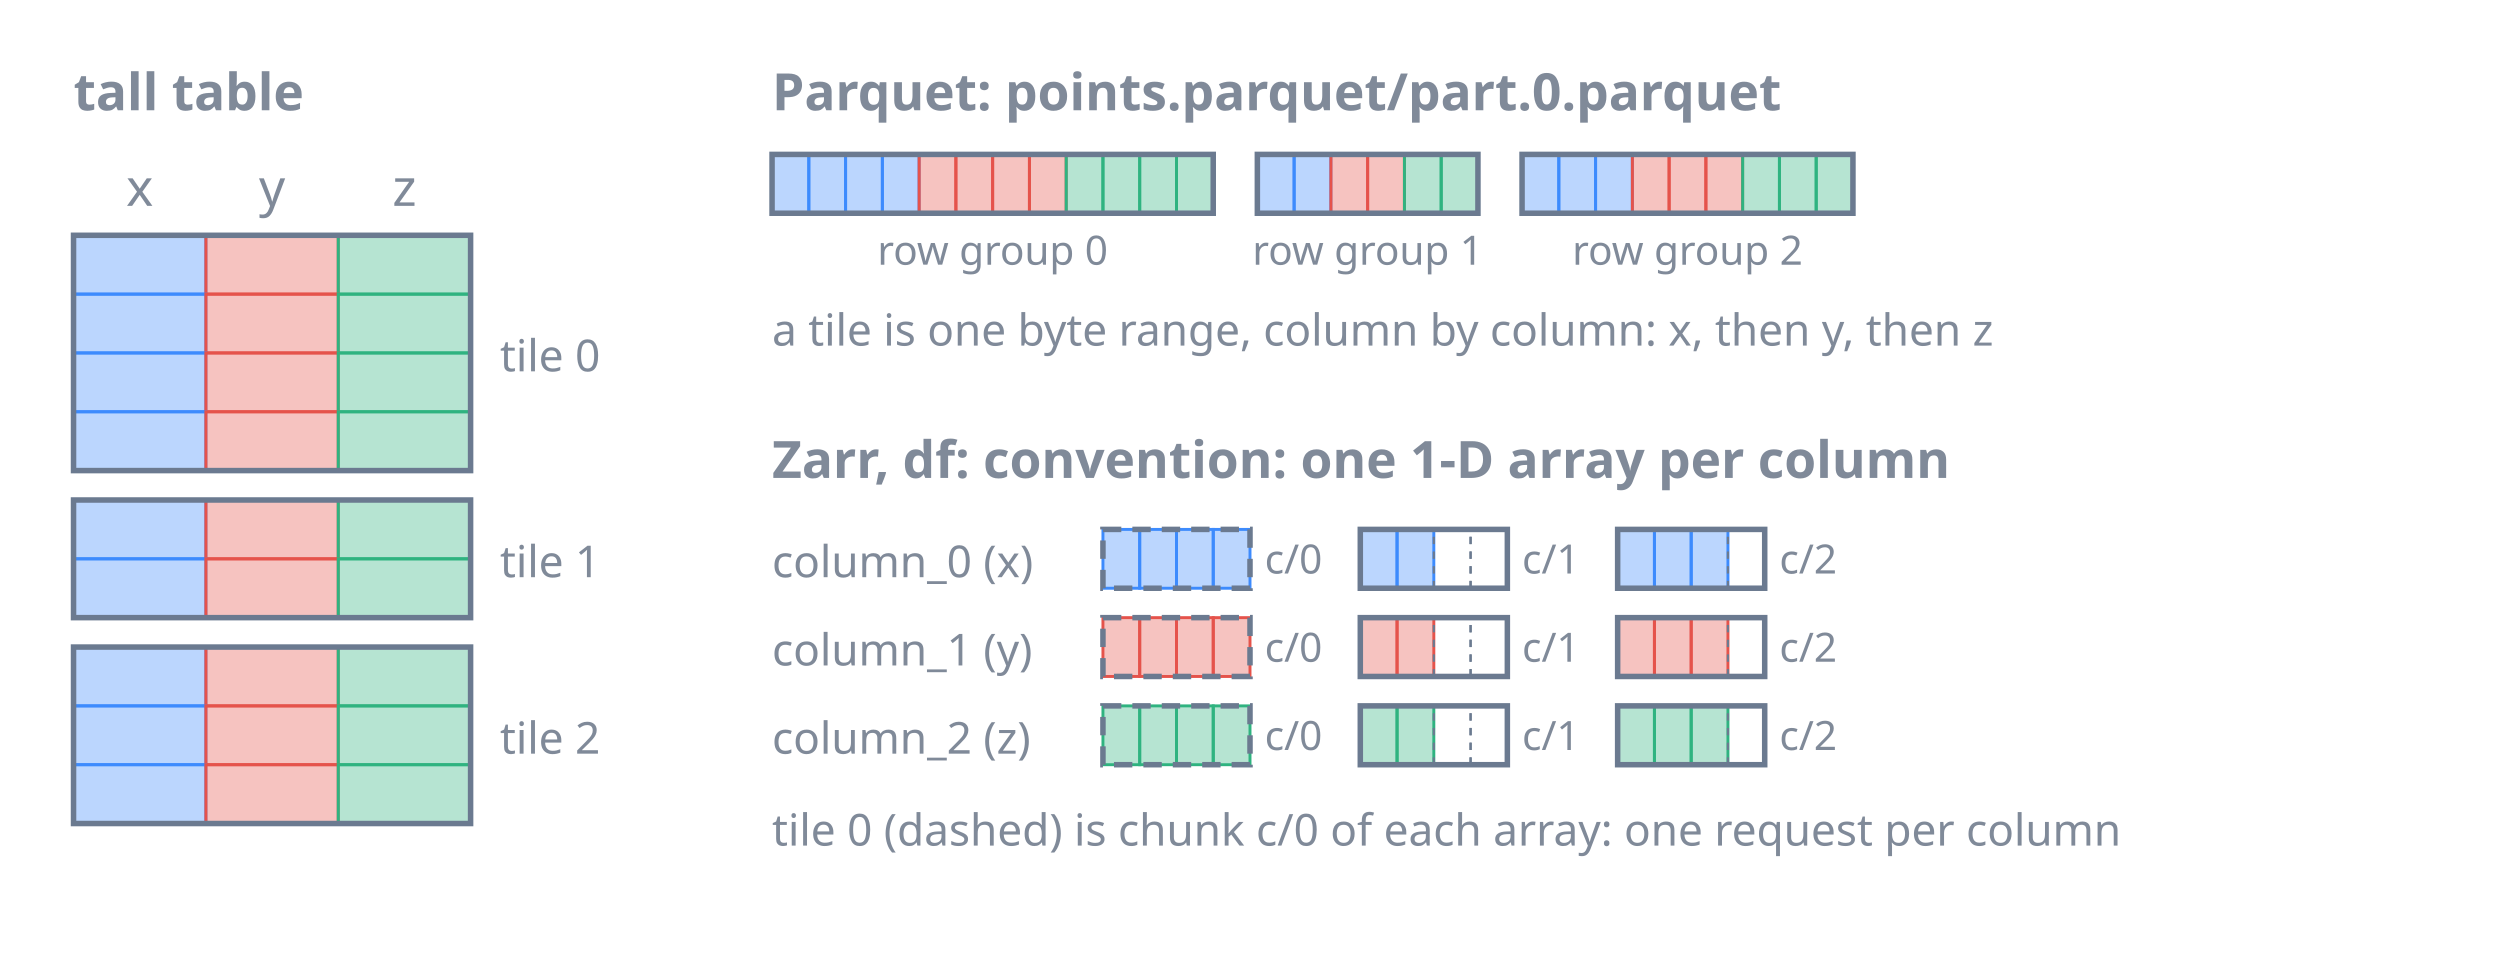
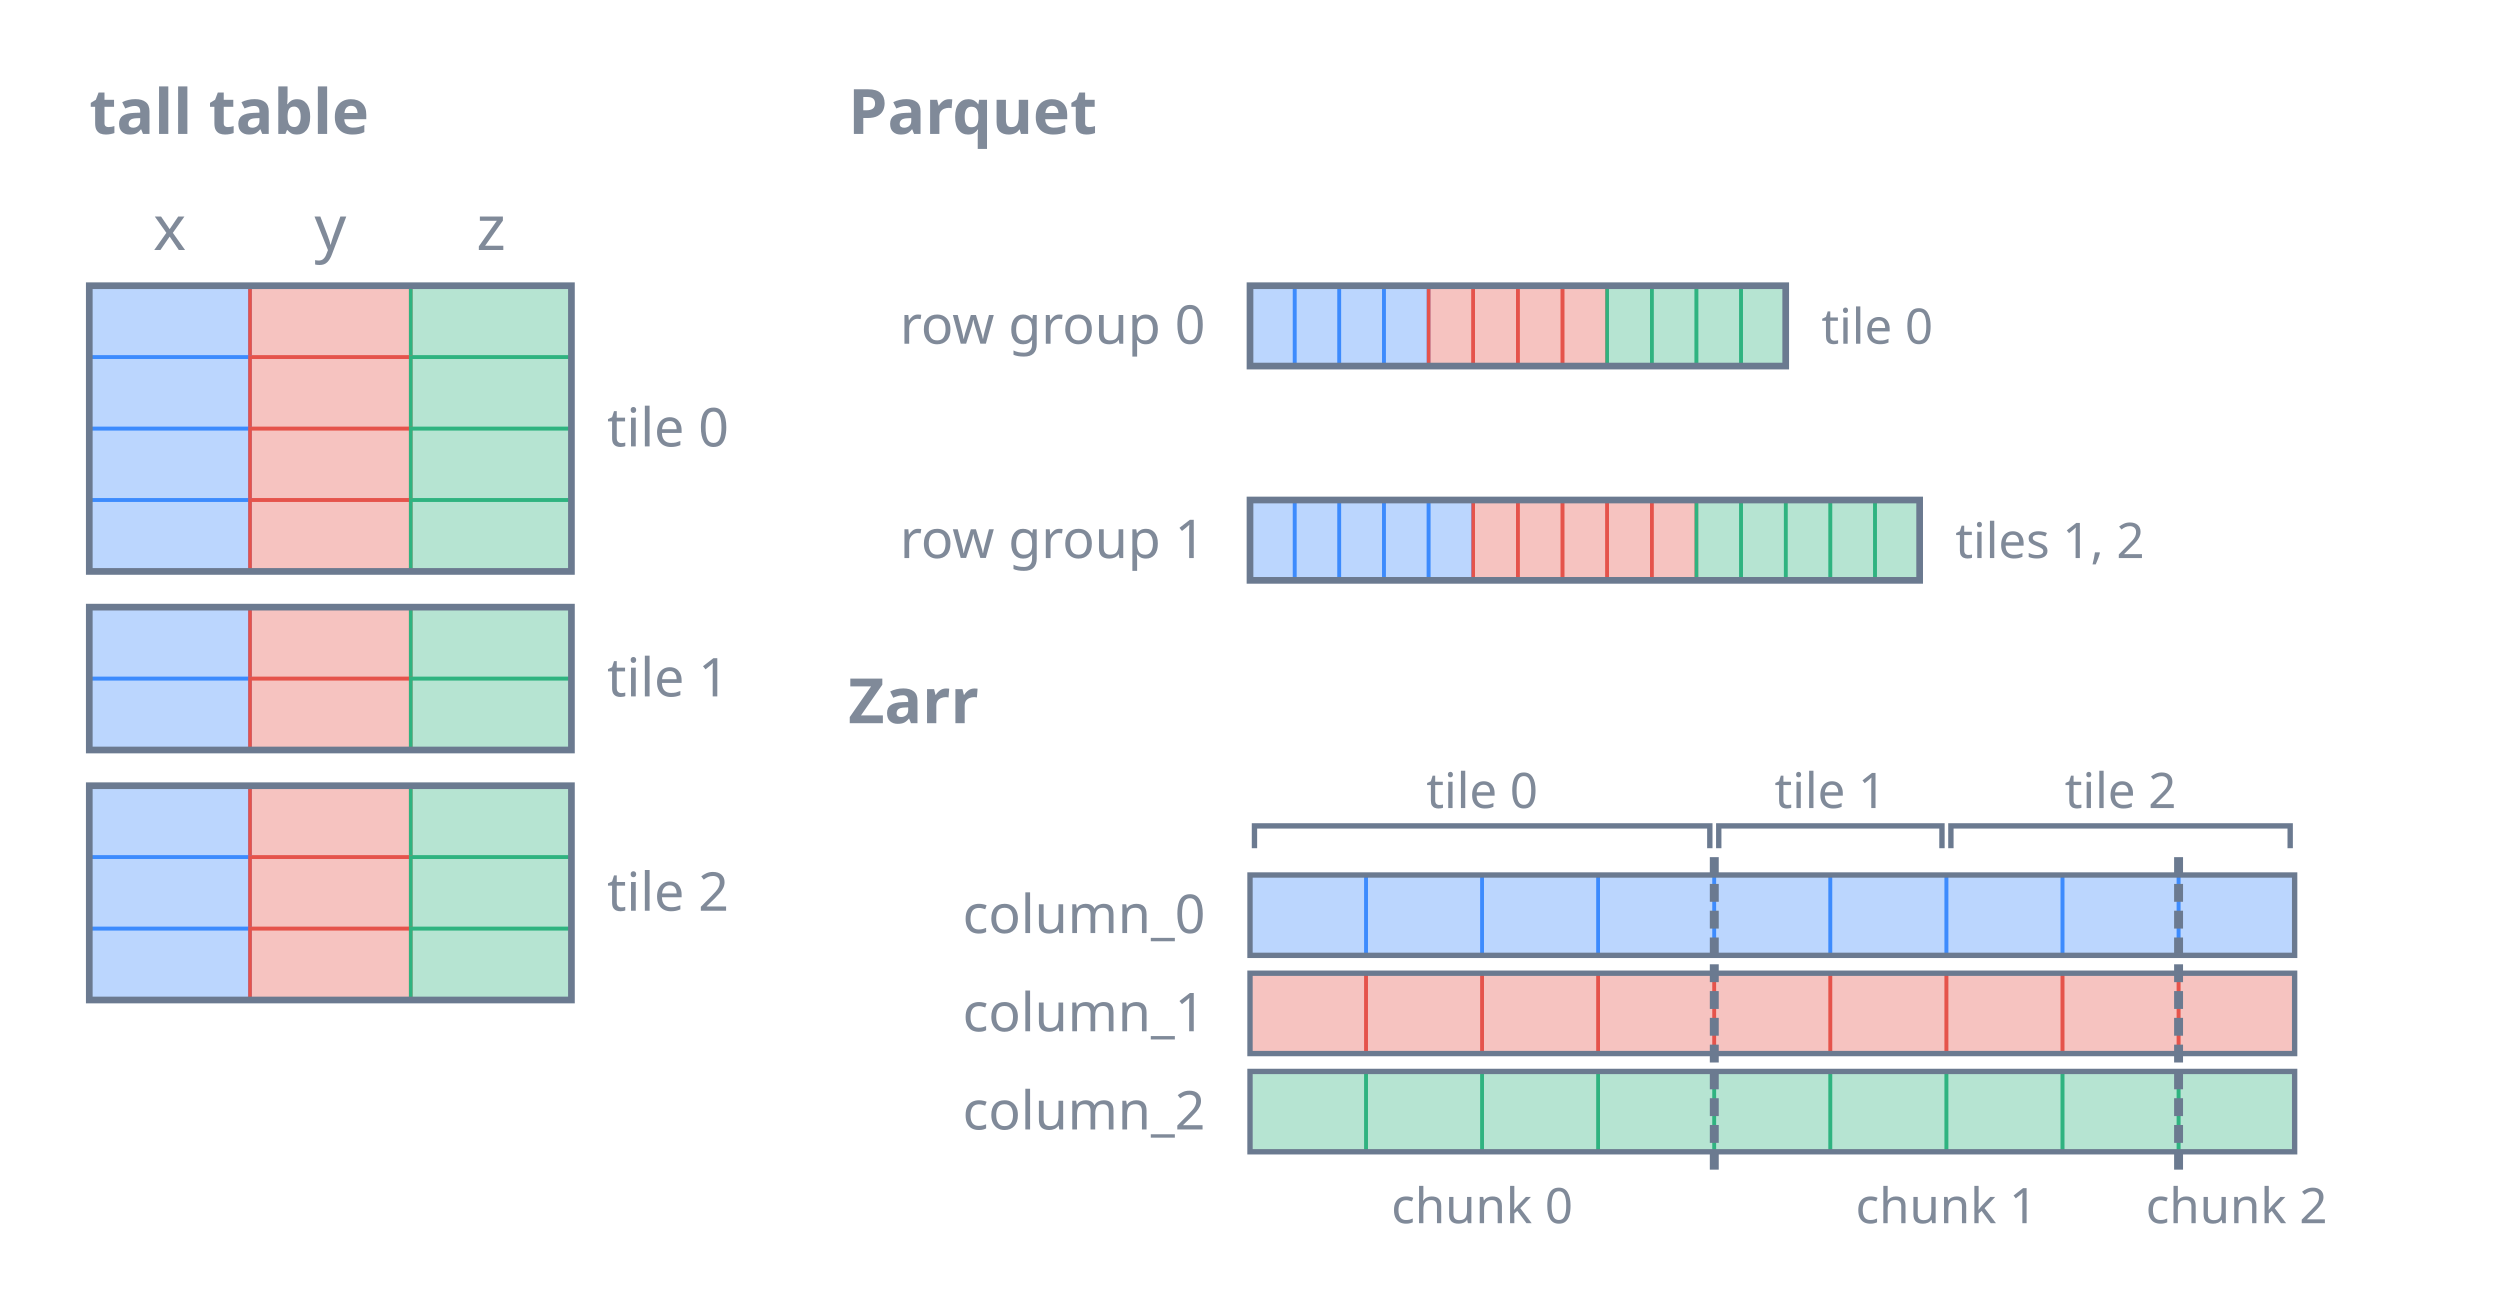
- <svg xmlns="http://www.w3.org/2000/svg" viewBox="0 0 680 260" width="680" height="260" font-family="system-ui, sans-serif" font-size="14" role="img" aria-label="The bytes of a tall table of three tiles in Parquet and in three Zarr layouts">
-   <text x="20" y="30" fill="#808a99" font-size="14" text-anchor="start" font-weight="600">tall table</text>
-   <text x="38.0" y="56" fill="#808a99" font-size="14" text-anchor="middle">x</text>
-   <text x="74.0" y="56" fill="#808a99" font-size="14" text-anchor="middle">y</text>
-   <text x="110.0" y="56" fill="#808a99" font-size="14" text-anchor="middle">z</text>
-   <rect x="20" y="64" width="36" height="16" fill="#3d8bfd" fill-opacity="0.35" stroke="#3d8bfd" stroke-width="0.8" />
-   <rect x="56" y="64" width="36" height="16" fill="#e5534b" fill-opacity="0.35" stroke="#e5534b" stroke-width="0.8" />
-   <rect x="92" y="64" width="36" height="16" fill="#2fb380" fill-opacity="0.35" stroke="#2fb380" stroke-width="0.8" />
-   <rect x="20" y="80" width="36" height="16" fill="#3d8bfd" fill-opacity="0.35" stroke="#3d8bfd" stroke-width="0.8" />
-   <rect x="56" y="80" width="36" height="16" fill="#e5534b" fill-opacity="0.35" stroke="#e5534b" stroke-width="0.8" />
-   <rect x="92" y="80" width="36" height="16" fill="#2fb380" fill-opacity="0.35" stroke="#2fb380" stroke-width="0.8" />
-   <rect x="20" y="96" width="36" height="16" fill="#3d8bfd" fill-opacity="0.35" stroke="#3d8bfd" stroke-width="0.8" />
-   <rect x="56" y="96" width="36" height="16" fill="#e5534b" fill-opacity="0.35" stroke="#e5534b" stroke-width="0.8" />
-   <rect x="92" y="96" width="36" height="16" fill="#2fb380" fill-opacity="0.35" stroke="#2fb380" stroke-width="0.8" />
-   <rect x="20" y="112" width="36" height="16" fill="#3d8bfd" fill-opacity="0.35" stroke="#3d8bfd" stroke-width="0.8" />
-   <rect x="56" y="112" width="36" height="16" fill="#e5534b" fill-opacity="0.35" stroke="#e5534b" stroke-width="0.8" />
-   <rect x="92" y="112" width="36" height="16" fill="#2fb380" fill-opacity="0.35" stroke="#2fb380" stroke-width="0.8" />
+ <svg xmlns="http://www.w3.org/2000/svg" viewBox="0 0 560 290" width="560" height="290" font-family="system-ui, sans-serif" font-size="14" role="img" aria-label="Three tiles of a tall table as row ranges, stored in Parquet row groups aligned with the tiles and in Zarr chunks of fixed length">
+   <text x="20.0" y="30.0" fill="#808a99" font-size="14" font-weight="600" text-anchor="start">tall table</text>
+   <text x="38.0" y="56.0" fill="#808a99" font-size="14" text-anchor="middle">x</text>
+   <text x="74.0" y="56.0" fill="#808a99" font-size="14" text-anchor="middle">y</text>
+   <text x="110.0" y="56.0" fill="#808a99" font-size="14" text-anchor="middle">z</text>
+   <rect x="20.0" y="64.0" width="36.0" height="16" fill="#3d8bfd" fill-opacity="0.35" stroke="#3d8bfd" stroke-width="0.8" />
+   <rect x="56.0" y="64.0" width="36.0" height="16" fill="#e5534b" fill-opacity="0.35" stroke="#e5534b" stroke-width="0.8" />
+   <rect x="92.0" y="64.0" width="36.0" height="16" fill="#2fb380" fill-opacity="0.35" stroke="#2fb380" stroke-width="0.8" />
+   <rect x="20.0" y="80.0" width="36.0" height="16" fill="#3d8bfd" fill-opacity="0.35" stroke="#3d8bfd" stroke-width="0.8" />
+   <rect x="56.0" y="80.0" width="36.0" height="16" fill="#e5534b" fill-opacity="0.35" stroke="#e5534b" stroke-width="0.8" />
+   <rect x="92.0" y="80.0" width="36.0" height="16" fill="#2fb380" fill-opacity="0.35" stroke="#2fb380" stroke-width="0.8" />
+   <rect x="20.0" y="96.0" width="36.0" height="16" fill="#3d8bfd" fill-opacity="0.35" stroke="#3d8bfd" stroke-width="0.8" />
+   <rect x="56.0" y="96.0" width="36.0" height="16" fill="#e5534b" fill-opacity="0.35" stroke="#e5534b" stroke-width="0.8" />
+   <rect x="92.0" y="96.0" width="36.0" height="16" fill="#2fb380" fill-opacity="0.35" stroke="#2fb380" stroke-width="0.8" />
+   <rect x="20.0" y="112.0" width="36.0" height="16" fill="#3d8bfd" fill-opacity="0.35" stroke="#3d8bfd" stroke-width="0.8" />
+   <rect x="56.0" y="112.0" width="36.0" height="16" fill="#e5534b" fill-opacity="0.35" stroke="#e5534b" stroke-width="0.8" />
+   <rect x="92.0" y="112.0" width="36.0" height="16" fill="#2fb380" fill-opacity="0.35" stroke="#2fb380" stroke-width="0.8" />
  <rect x="20" y="64" width="108" height="64" fill="none" stroke="#6b7a90" stroke-width="1.5" />
-   <text x="136" y="101.0" fill="#808a99" font-size="12" text-anchor="start">tile 0</text>
-   <rect x="20" y="136" width="36" height="16" fill="#3d8bfd" fill-opacity="0.35" stroke="#3d8bfd" stroke-width="0.8" />
-   <rect x="56" y="136" width="36" height="16" fill="#e5534b" fill-opacity="0.35" stroke="#e5534b" stroke-width="0.8" />
-   <rect x="92" y="136" width="36" height="16" fill="#2fb380" fill-opacity="0.35" stroke="#2fb380" stroke-width="0.8" />
-   <rect x="20" y="152" width="36" height="16" fill="#3d8bfd" fill-opacity="0.35" stroke="#3d8bfd" stroke-width="0.8" />
-   <rect x="56" y="152" width="36" height="16" fill="#e5534b" fill-opacity="0.35" stroke="#e5534b" stroke-width="0.8" />
-   <rect x="92" y="152" width="36" height="16" fill="#2fb380" fill-opacity="0.35" stroke="#2fb380" stroke-width="0.8" />
+   <text x="136.0" y="100.0" fill="#808a99" font-size="12" text-anchor="start">tile 0</text>
+   <rect x="20.0" y="136.0" width="36.0" height="16" fill="#3d8bfd" fill-opacity="0.35" stroke="#3d8bfd" stroke-width="0.8" />
+   <rect x="56.0" y="136.0" width="36.0" height="16" fill="#e5534b" fill-opacity="0.35" stroke="#e5534b" stroke-width="0.8" />
+   <rect x="92.0" y="136.0" width="36.0" height="16" fill="#2fb380" fill-opacity="0.35" stroke="#2fb380" stroke-width="0.8" />
+   <rect x="20.0" y="152.0" width="36.0" height="16" fill="#3d8bfd" fill-opacity="0.35" stroke="#3d8bfd" stroke-width="0.8" />
+   <rect x="56.0" y="152.0" width="36.0" height="16" fill="#e5534b" fill-opacity="0.35" stroke="#e5534b" stroke-width="0.8" />
+   <rect x="92.0" y="152.0" width="36.0" height="16" fill="#2fb380" fill-opacity="0.35" stroke="#2fb380" stroke-width="0.8" />
  <rect x="20" y="136" width="108" height="32" fill="none" stroke="#6b7a90" stroke-width="1.5" />
-   <text x="136" y="157.0" fill="#808a99" font-size="12" text-anchor="start">tile 1</text>
-   <rect x="20" y="176" width="36" height="16" fill="#3d8bfd" fill-opacity="0.35" stroke="#3d8bfd" stroke-width="0.8" />
-   <rect x="56" y="176" width="36" height="16" fill="#e5534b" fill-opacity="0.35" stroke="#e5534b" stroke-width="0.8" />
-   <rect x="92" y="176" width="36" height="16" fill="#2fb380" fill-opacity="0.35" stroke="#2fb380" stroke-width="0.8" />
-   <rect x="20" y="192" width="36" height="16" fill="#3d8bfd" fill-opacity="0.35" stroke="#3d8bfd" stroke-width="0.8" />
-   <rect x="56" y="192" width="36" height="16" fill="#e5534b" fill-opacity="0.35" stroke="#e5534b" stroke-width="0.8" />
-   <rect x="92" y="192" width="36" height="16" fill="#2fb380" fill-opacity="0.35" stroke="#2fb380" stroke-width="0.8" />
-   <rect x="20" y="208" width="36" height="16" fill="#3d8bfd" fill-opacity="0.35" stroke="#3d8bfd" stroke-width="0.8" />
-   <rect x="56" y="208" width="36" height="16" fill="#e5534b" fill-opacity="0.35" stroke="#e5534b" stroke-width="0.8" />
-   <rect x="92" y="208" width="36" height="16" fill="#2fb380" fill-opacity="0.35" stroke="#2fb380" stroke-width="0.8" />
+   <text x="136.0" y="156.0" fill="#808a99" font-size="12" text-anchor="start">tile 1</text>
+   <rect x="20.0" y="176.0" width="36.0" height="16" fill="#3d8bfd" fill-opacity="0.35" stroke="#3d8bfd" stroke-width="0.8" />
+   <rect x="56.0" y="176.0" width="36.0" height="16" fill="#e5534b" fill-opacity="0.35" stroke="#e5534b" stroke-width="0.8" />
+   <rect x="92.0" y="176.0" width="36.0" height="16" fill="#2fb380" fill-opacity="0.35" stroke="#2fb380" stroke-width="0.8" />
+   <rect x="20.0" y="192.0" width="36.0" height="16" fill="#3d8bfd" fill-opacity="0.35" stroke="#3d8bfd" stroke-width="0.8" />
+   <rect x="56.0" y="192.0" width="36.0" height="16" fill="#e5534b" fill-opacity="0.35" stroke="#e5534b" stroke-width="0.8" />
+   <rect x="92.0" y="192.0" width="36.0" height="16" fill="#2fb380" fill-opacity="0.35" stroke="#2fb380" stroke-width="0.8" />
+   <rect x="20.0" y="208.0" width="36.0" height="16" fill="#3d8bfd" fill-opacity="0.35" stroke="#3d8bfd" stroke-width="0.8" />
+   <rect x="56.0" y="208.0" width="36.0" height="16" fill="#e5534b" fill-opacity="0.35" stroke="#e5534b" stroke-width="0.8" />
+   <rect x="92.0" y="208.0" width="36.0" height="16" fill="#2fb380" fill-opacity="0.35" stroke="#2fb380" stroke-width="0.8" />
  <rect x="20" y="176" width="108" height="48" fill="none" stroke="#6b7a90" stroke-width="1.5" />
-   <text x="136" y="205.0" fill="#808a99" font-size="12" text-anchor="start">tile 2</text>
-   <text x="210" y="30" fill="#808a99" font-size="14" text-anchor="start" font-weight="600">Parquet: points.parquet/part.0.parquet</text>
-   <rect x="210" y="42" width="10" height="16" fill="#3d8bfd" fill-opacity="0.35" stroke="#3d8bfd" stroke-width="0.8" />
-   <rect x="220" y="42" width="10" height="16" fill="#3d8bfd" fill-opacity="0.35" stroke="#3d8bfd" stroke-width="0.8" />
-   <rect x="230" y="42" width="10" height="16" fill="#3d8bfd" fill-opacity="0.35" stroke="#3d8bfd" stroke-width="0.8" />
-   <rect x="240" y="42" width="10" height="16" fill="#3d8bfd" fill-opacity="0.35" stroke="#3d8bfd" stroke-width="0.8" />
-   <rect x="250" y="42" width="10" height="16" fill="#e5534b" fill-opacity="0.35" stroke="#e5534b" stroke-width="0.8" />
-   <rect x="260" y="42" width="10" height="16" fill="#e5534b" fill-opacity="0.35" stroke="#e5534b" stroke-width="0.8" />
-   <rect x="270" y="42" width="10" height="16" fill="#e5534b" fill-opacity="0.35" stroke="#e5534b" stroke-width="0.8" />
-   <rect x="280" y="42" width="10" height="16" fill="#e5534b" fill-opacity="0.35" stroke="#e5534b" stroke-width="0.8" />
-   <rect x="290" y="42" width="10" height="16" fill="#2fb380" fill-opacity="0.35" stroke="#2fb380" stroke-width="0.8" />
-   <rect x="300" y="42" width="10" height="16" fill="#2fb380" fill-opacity="0.35" stroke="#2fb380" stroke-width="0.8" />
-   <rect x="310" y="42" width="10" height="16" fill="#2fb380" fill-opacity="0.35" stroke="#2fb380" stroke-width="0.8" />
-   <rect x="320" y="42" width="10" height="16" fill="#2fb380" fill-opacity="0.35" stroke="#2fb380" stroke-width="0.8" />
-   <rect x="210" y="42" width="120" height="16" fill="none" stroke="#6b7a90" stroke-width="1.5" />
-   <text x="270.0" y="72" fill="#808a99" font-size="11" text-anchor="middle">row group 0</text>
-   <rect x="342" y="42" width="10" height="16" fill="#3d8bfd" fill-opacity="0.35" stroke="#3d8bfd" stroke-width="0.8" />
-   <rect x="352" y="42" width="10" height="16" fill="#3d8bfd" fill-opacity="0.35" stroke="#3d8bfd" stroke-width="0.8" />
-   <rect x="362" y="42" width="10" height="16" fill="#e5534b" fill-opacity="0.35" stroke="#e5534b" stroke-width="0.8" />
-   <rect x="372" y="42" width="10" height="16" fill="#e5534b" fill-opacity="0.35" stroke="#e5534b" stroke-width="0.8" />
-   <rect x="382" y="42" width="10" height="16" fill="#2fb380" fill-opacity="0.35" stroke="#2fb380" stroke-width="0.8" />
-   <rect x="392" y="42" width="10" height="16" fill="#2fb380" fill-opacity="0.35" stroke="#2fb380" stroke-width="0.8" />
-   <rect x="342" y="42" width="60" height="16" fill="none" stroke="#6b7a90" stroke-width="1.5" />
-   <text x="372.0" y="72" fill="#808a99" font-size="11" text-anchor="middle">row group 1</text>
-   <rect x="414" y="42" width="10" height="16" fill="#3d8bfd" fill-opacity="0.35" stroke="#3d8bfd" stroke-width="0.8" />
-   <rect x="424" y="42" width="10" height="16" fill="#3d8bfd" fill-opacity="0.35" stroke="#3d8bfd" stroke-width="0.8" />
-   <rect x="434" y="42" width="10" height="16" fill="#3d8bfd" fill-opacity="0.35" stroke="#3d8bfd" stroke-width="0.8" />
-   <rect x="444" y="42" width="10" height="16" fill="#e5534b" fill-opacity="0.35" stroke="#e5534b" stroke-width="0.8" />
-   <rect x="454" y="42" width="10" height="16" fill="#e5534b" fill-opacity="0.35" stroke="#e5534b" stroke-width="0.8" />
-   <rect x="464" y="42" width="10" height="16" fill="#e5534b" fill-opacity="0.35" stroke="#e5534b" stroke-width="0.8" />
-   <rect x="474" y="42" width="10" height="16" fill="#2fb380" fill-opacity="0.35" stroke="#2fb380" stroke-width="0.8" />
-   <rect x="484" y="42" width="10" height="16" fill="#2fb380" fill-opacity="0.35" stroke="#2fb380" stroke-width="0.8" />
-   <rect x="494" y="42" width="10" height="16" fill="#2fb380" fill-opacity="0.35" stroke="#2fb380" stroke-width="0.8" />
-   <rect x="414" y="42" width="90" height="16" fill="none" stroke="#6b7a90" stroke-width="1.5" />
-   <text x="459.0" y="72" fill="#808a99" font-size="11" text-anchor="middle">row group 2</text>
-   <text x="210" y="94" fill="#808a99" font-size="12" text-anchor="start">a tile is one byte range, column by column: x, then y, then z</text>
-   <text x="210" y="130" fill="#808a99" font-size="14" text-anchor="start" font-weight="600">Zarr, df: convention: one 1-D array per column</text>
-   <text x="210" y="157" fill="#808a99" font-size="12" text-anchor="start">column_0 (x)</text>
-   <rect x="300" y="144" width="10" height="16" fill="#3d8bfd" fill-opacity="0.35" stroke="#3d8bfd" stroke-width="0.8" />
-   <rect x="310" y="144" width="10" height="16" fill="#3d8bfd" fill-opacity="0.35" stroke="#3d8bfd" stroke-width="0.8" />
-   <rect x="320" y="144" width="10" height="16" fill="#3d8bfd" fill-opacity="0.35" stroke="#3d8bfd" stroke-width="0.8" />
-   <rect x="330" y="144" width="10" height="16" fill="#3d8bfd" fill-opacity="0.35" stroke="#3d8bfd" stroke-width="0.8" />
-   <rect x="300" y="144" width="40" height="16" fill="none" stroke="#6b7a90" stroke-width="1.5" stroke-dasharray="5 3" />
-   <text x="344" y="156" fill="#808a99" font-size="11" text-anchor="start">c/0</text>
-   <rect x="370" y="144" width="10" height="16" fill="#3d8bfd" fill-opacity="0.35" stroke="#3d8bfd" stroke-width="0.8" />
-   <rect x="380" y="144" width="10" height="16" fill="#3d8bfd" fill-opacity="0.35" stroke="#3d8bfd" stroke-width="0.8" />
-   <rect x="390" y="144" width="10" height="16" fill="none" stroke="#6b7a90" stroke-width="0.6" stroke-dasharray="2 2" />
-   <rect x="400" y="144" width="10" height="16" fill="none" stroke="#6b7a90" stroke-width="0.6" stroke-dasharray="2 2" />
-   <rect x="370" y="144" width="40" height="16" fill="none" stroke="#6b7a90" stroke-width="1.5" />
-   <text x="414" y="156" fill="#808a99" font-size="11" text-anchor="start">c/1</text>
-   <rect x="440" y="144" width="10" height="16" fill="#3d8bfd" fill-opacity="0.35" stroke="#3d8bfd" stroke-width="0.8" />
-   <rect x="450" y="144" width="10" height="16" fill="#3d8bfd" fill-opacity="0.35" stroke="#3d8bfd" stroke-width="0.8" />
-   <rect x="460" y="144" width="10" height="16" fill="#3d8bfd" fill-opacity="0.35" stroke="#3d8bfd" stroke-width="0.8" />
-   <rect x="470" y="144" width="10" height="16" fill="none" stroke="#6b7a90" stroke-width="0.6" stroke-dasharray="2 2" />
-   <rect x="440" y="144" width="40" height="16" fill="none" stroke="#6b7a90" stroke-width="1.5" />
-   <text x="484" y="156" fill="#808a99" font-size="11" text-anchor="start">c/2</text>
-   <text x="210" y="181" fill="#808a99" font-size="12" text-anchor="start">column_1 (y)</text>
-   <rect x="300" y="168" width="10" height="16" fill="#e5534b" fill-opacity="0.35" stroke="#e5534b" stroke-width="0.8" />
-   <rect x="310" y="168" width="10" height="16" fill="#e5534b" fill-opacity="0.35" stroke="#e5534b" stroke-width="0.8" />
-   <rect x="320" y="168" width="10" height="16" fill="#e5534b" fill-opacity="0.35" stroke="#e5534b" stroke-width="0.8" />
-   <rect x="330" y="168" width="10" height="16" fill="#e5534b" fill-opacity="0.35" stroke="#e5534b" stroke-width="0.8" />
-   <rect x="300" y="168" width="40" height="16" fill="none" stroke="#6b7a90" stroke-width="1.5" stroke-dasharray="5 3" />
-   <text x="344" y="180" fill="#808a99" font-size="11" text-anchor="start">c/0</text>
-   <rect x="370" y="168" width="10" height="16" fill="#e5534b" fill-opacity="0.35" stroke="#e5534b" stroke-width="0.8" />
-   <rect x="380" y="168" width="10" height="16" fill="#e5534b" fill-opacity="0.35" stroke="#e5534b" stroke-width="0.8" />
-   <rect x="390" y="168" width="10" height="16" fill="none" stroke="#6b7a90" stroke-width="0.6" stroke-dasharray="2 2" />
-   <rect x="400" y="168" width="10" height="16" fill="none" stroke="#6b7a90" stroke-width="0.6" stroke-dasharray="2 2" />
-   <rect x="370" y="168" width="40" height="16" fill="none" stroke="#6b7a90" stroke-width="1.5" />
-   <text x="414" y="180" fill="#808a99" font-size="11" text-anchor="start">c/1</text>
-   <rect x="440" y="168" width="10" height="16" fill="#e5534b" fill-opacity="0.35" stroke="#e5534b" stroke-width="0.8" />
-   <rect x="450" y="168" width="10" height="16" fill="#e5534b" fill-opacity="0.35" stroke="#e5534b" stroke-width="0.8" />
-   <rect x="460" y="168" width="10" height="16" fill="#e5534b" fill-opacity="0.35" stroke="#e5534b" stroke-width="0.8" />
-   <rect x="470" y="168" width="10" height="16" fill="none" stroke="#6b7a90" stroke-width="0.6" stroke-dasharray="2 2" />
-   <rect x="440" y="168" width="40" height="16" fill="none" stroke="#6b7a90" stroke-width="1.5" />
-   <text x="484" y="180" fill="#808a99" font-size="11" text-anchor="start">c/2</text>
-   <text x="210" y="205" fill="#808a99" font-size="12" text-anchor="start">column_2 (z)</text>
-   <rect x="300" y="192" width="10" height="16" fill="#2fb380" fill-opacity="0.35" stroke="#2fb380" stroke-width="0.8" />
-   <rect x="310" y="192" width="10" height="16" fill="#2fb380" fill-opacity="0.35" stroke="#2fb380" stroke-width="0.8" />
-   <rect x="320" y="192" width="10" height="16" fill="#2fb380" fill-opacity="0.35" stroke="#2fb380" stroke-width="0.8" />
-   <rect x="330" y="192" width="10" height="16" fill="#2fb380" fill-opacity="0.35" stroke="#2fb380" stroke-width="0.8" />
-   <rect x="300" y="192" width="40" height="16" fill="none" stroke="#6b7a90" stroke-width="1.5" stroke-dasharray="5 3" />
-   <text x="344" y="204" fill="#808a99" font-size="11" text-anchor="start">c/0</text>
-   <rect x="370" y="192" width="10" height="16" fill="#2fb380" fill-opacity="0.35" stroke="#2fb380" stroke-width="0.8" />
-   <rect x="380" y="192" width="10" height="16" fill="#2fb380" fill-opacity="0.35" stroke="#2fb380" stroke-width="0.8" />
-   <rect x="390" y="192" width="10" height="16" fill="none" stroke="#6b7a90" stroke-width="0.6" stroke-dasharray="2 2" />
-   <rect x="400" y="192" width="10" height="16" fill="none" stroke="#6b7a90" stroke-width="0.6" stroke-dasharray="2 2" />
-   <rect x="370" y="192" width="40" height="16" fill="none" stroke="#6b7a90" stroke-width="1.5" />
-   <text x="414" y="204" fill="#808a99" font-size="11" text-anchor="start">c/1</text>
-   <rect x="440" y="192" width="10" height="16" fill="#2fb380" fill-opacity="0.35" stroke="#2fb380" stroke-width="0.8" />
-   <rect x="450" y="192" width="10" height="16" fill="#2fb380" fill-opacity="0.35" stroke="#2fb380" stroke-width="0.8" />
-   <rect x="460" y="192" width="10" height="16" fill="#2fb380" fill-opacity="0.35" stroke="#2fb380" stroke-width="0.8" />
-   <rect x="470" y="192" width="10" height="16" fill="none" stroke="#6b7a90" stroke-width="0.6" stroke-dasharray="2 2" />
-   <rect x="440" y="192" width="40" height="16" fill="none" stroke="#6b7a90" stroke-width="1.5" />
-   <text x="484" y="204" fill="#808a99" font-size="11" text-anchor="start">c/2</text>
-   <text x="210" y="230" fill="#808a99" font-size="12" text-anchor="start">tile 0 (dashed) is chunk c/0 of each array: one request per column</text>
+   <text x="136.0" y="204.0" fill="#808a99" font-size="12" text-anchor="start">tile 2</text>
+   <text x="190.0" y="30.0" fill="#808a99" font-size="14" font-weight="600" text-anchor="start">Parquet</text>
+   <rect x="280.0" y="64.0" width="10.0" height="18" fill="#3d8bfd" fill-opacity="0.35" stroke="#3d8bfd" stroke-width="0.8" />
+   <rect x="290.0" y="64.0" width="10.0" height="18" fill="#3d8bfd" fill-opacity="0.35" stroke="#3d8bfd" stroke-width="0.8" />
+   <rect x="300.0" y="64.0" width="10.0" height="18" fill="#3d8bfd" fill-opacity="0.35" stroke="#3d8bfd" stroke-width="0.8" />
+   <rect x="310.0" y="64.0" width="10.0" height="18" fill="#3d8bfd" fill-opacity="0.35" stroke="#3d8bfd" stroke-width="0.8" />
+   <rect x="320.0" y="64.0" width="10.0" height="18" fill="#e5534b" fill-opacity="0.35" stroke="#e5534b" stroke-width="0.8" />
+   <rect x="330.0" y="64.0" width="10.0" height="18" fill="#e5534b" fill-opacity="0.35" stroke="#e5534b" stroke-width="0.8" />
+   <rect x="340.0" y="64.0" width="10.0" height="18" fill="#e5534b" fill-opacity="0.35" stroke="#e5534b" stroke-width="0.8" />
+   <rect x="350.0" y="64.0" width="10.0" height="18" fill="#e5534b" fill-opacity="0.35" stroke="#e5534b" stroke-width="0.8" />
+   <rect x="360.0" y="64.0" width="10.0" height="18" fill="#2fb380" fill-opacity="0.35" stroke="#2fb380" stroke-width="0.8" />
+   <rect x="370.0" y="64.0" width="10.0" height="18" fill="#2fb380" fill-opacity="0.35" stroke="#2fb380" stroke-width="0.8" />
+   <rect x="380.0" y="64.0" width="10.0" height="18" fill="#2fb380" fill-opacity="0.35" stroke="#2fb380" stroke-width="0.8" />
+   <rect x="390.0" y="64.0" width="10.0" height="18" fill="#2fb380" fill-opacity="0.35" stroke="#2fb380" stroke-width="0.8" />
+   <rect x="280" y="64" width="120" height="18" fill="none" stroke="#6b7a90" stroke-width="1.5" />
+   <text x="270.0" y="77.0" fill="#808a99" font-size="12" text-anchor="end">row group 0</text>
+   <text x="408.0" y="77.0" fill="#808a99" font-size="11" text-anchor="start">tile 0</text>
+   <rect x="280.0" y="112.0" width="10.0" height="18" fill="#3d8bfd" fill-opacity="0.35" stroke="#3d8bfd" stroke-width="0.8" />
+   <rect x="290.0" y="112.0" width="10.0" height="18" fill="#3d8bfd" fill-opacity="0.35" stroke="#3d8bfd" stroke-width="0.8" />
+   <rect x="300.0" y="112.0" width="10.0" height="18" fill="#3d8bfd" fill-opacity="0.35" stroke="#3d8bfd" stroke-width="0.8" />
+   <rect x="310.0" y="112.0" width="10.0" height="18" fill="#3d8bfd" fill-opacity="0.35" stroke="#3d8bfd" stroke-width="0.8" />
+   <rect x="320.0" y="112.0" width="10.0" height="18" fill="#3d8bfd" fill-opacity="0.35" stroke="#3d8bfd" stroke-width="0.8" />
+   <rect x="330.0" y="112.0" width="10.0" height="18" fill="#e5534b" fill-opacity="0.35" stroke="#e5534b" stroke-width="0.8" />
+   <rect x="340.0" y="112.0" width="10.0" height="18" fill="#e5534b" fill-opacity="0.35" stroke="#e5534b" stroke-width="0.8" />
+   <rect x="350.0" y="112.0" width="10.0" height="18" fill="#e5534b" fill-opacity="0.35" stroke="#e5534b" stroke-width="0.8" />
+   <rect x="360.0" y="112.0" width="10.0" height="18" fill="#e5534b" fill-opacity="0.35" stroke="#e5534b" stroke-width="0.8" />
+   <rect x="370.0" y="112.0" width="10.0" height="18" fill="#e5534b" fill-opacity="0.35" stroke="#e5534b" stroke-width="0.8" />
+   <rect x="380.0" y="112.0" width="10.0" height="18" fill="#2fb380" fill-opacity="0.35" stroke="#2fb380" stroke-width="0.8" />
+   <rect x="390.0" y="112.0" width="10.0" height="18" fill="#2fb380" fill-opacity="0.35" stroke="#2fb380" stroke-width="0.8" />
+   <rect x="400.0" y="112.0" width="10.0" height="18" fill="#2fb380" fill-opacity="0.35" stroke="#2fb380" stroke-width="0.8" />
+   <rect x="410.0" y="112.0" width="10.0" height="18" fill="#2fb380" fill-opacity="0.35" stroke="#2fb380" stroke-width="0.8" />
+   <rect x="420.0" y="112.0" width="10.0" height="18" fill="#2fb380" fill-opacity="0.35" stroke="#2fb380" stroke-width="0.8" />
+   <rect x="280" y="112" width="150" height="18" fill="none" stroke="#6b7a90" stroke-width="1.5" />
+   <text x="270.0" y="125.0" fill="#808a99" font-size="12" text-anchor="end">row group 1</text>
+   <text x="438.0" y="125.0" fill="#808a99" font-size="11" text-anchor="start">tiles 1, 2</text>
+   <text x="190.0" y="162.0" fill="#808a99" font-size="14" font-weight="600" text-anchor="start">Zarr</text>
+   <path d="M281,190 V185 H383 V190" fill="none" stroke="#6b7a90" stroke-width="1.2" />
+   <text x="332.0" y="181.0" fill="#808a99" font-size="11" text-anchor="middle">tile 0</text>
+   <path d="M385,190 V185 H435 V190" fill="none" stroke="#6b7a90" stroke-width="1.2" />
+   <text x="410.0" y="181.0" fill="#808a99" font-size="11" text-anchor="middle">tile 1</text>
+   <path d="M437,190 V185 H513 V190" fill="none" stroke="#6b7a90" stroke-width="1.2" />
+   <text x="475.0" y="181.0" fill="#808a99" font-size="11" text-anchor="middle">tile 2</text>
+   <text x="270.0" y="209.0" fill="#808a99" font-size="12" text-anchor="end">column_0</text>
+   <rect x="280.0" y="196.0" width="26.0" height="18" fill="#3d8bfd" fill-opacity="0.35" stroke="#3d8bfd" stroke-width="0.8" />
+   <rect x="306.0" y="196.0" width="26.0" height="18" fill="#3d8bfd" fill-opacity="0.35" stroke="#3d8bfd" stroke-width="0.8" />
+   <rect x="332.0" y="196.0" width="26.0" height="18" fill="#3d8bfd" fill-opacity="0.35" stroke="#3d8bfd" stroke-width="0.8" />
+   <rect x="358.0" y="196.0" width="26.0" height="18" fill="#3d8bfd" fill-opacity="0.35" stroke="#3d8bfd" stroke-width="0.8" />
+   <rect x="384.0" y="196.0" width="26.0" height="18" fill="#3d8bfd" fill-opacity="0.35" stroke="#3d8bfd" stroke-width="0.8" />
+   <rect x="410.0" y="196.0" width="26.0" height="18" fill="#3d8bfd" fill-opacity="0.35" stroke="#3d8bfd" stroke-width="0.8" />
+   <rect x="436.0" y="196.0" width="26.0" height="18" fill="#3d8bfd" fill-opacity="0.35" stroke="#3d8bfd" stroke-width="0.8" />
+   <rect x="462.0" y="196.0" width="26.0" height="18" fill="#3d8bfd" fill-opacity="0.35" stroke="#3d8bfd" stroke-width="0.8" />
+   <rect x="488.0" y="196.0" width="26.0" height="18" fill="#3d8bfd" fill-opacity="0.35" stroke="#3d8bfd" stroke-width="0.8" />
+   <rect x="280" y="196" width="234" height="18" fill="none" stroke="#6b7a90" stroke-width="1.2" />
+   <text x="270.0" y="231.0" fill="#808a99" font-size="12" text-anchor="end">column_1</text>
+   <rect x="280.0" y="218.0" width="26.0" height="18" fill="#e5534b" fill-opacity="0.35" stroke="#e5534b" stroke-width="0.8" />
+   <rect x="306.0" y="218.0" width="26.0" height="18" fill="#e5534b" fill-opacity="0.35" stroke="#e5534b" stroke-width="0.8" />
+   <rect x="332.0" y="218.0" width="26.0" height="18" fill="#e5534b" fill-opacity="0.35" stroke="#e5534b" stroke-width="0.8" />
+   <rect x="358.0" y="218.0" width="26.0" height="18" fill="#e5534b" fill-opacity="0.35" stroke="#e5534b" stroke-width="0.8" />
+   <rect x="384.0" y="218.0" width="26.0" height="18" fill="#e5534b" fill-opacity="0.35" stroke="#e5534b" stroke-width="0.8" />
+   <rect x="410.0" y="218.0" width="26.0" height="18" fill="#e5534b" fill-opacity="0.35" stroke="#e5534b" stroke-width="0.8" />
+   <rect x="436.0" y="218.0" width="26.0" height="18" fill="#e5534b" fill-opacity="0.35" stroke="#e5534b" stroke-width="0.8" />
+   <rect x="462.0" y="218.0" width="26.0" height="18" fill="#e5534b" fill-opacity="0.35" stroke="#e5534b" stroke-width="0.8" />
+   <rect x="488.0" y="218.0" width="26.0" height="18" fill="#e5534b" fill-opacity="0.35" stroke="#e5534b" stroke-width="0.8" />
+   <rect x="280" y="218" width="234" height="18" fill="none" stroke="#6b7a90" stroke-width="1.2" />
+   <text x="270.0" y="253.0" fill="#808a99" font-size="12" text-anchor="end">column_2</text>
+   <rect x="280.0" y="240.0" width="26.0" height="18" fill="#2fb380" fill-opacity="0.35" stroke="#2fb380" stroke-width="0.8" />
+   <rect x="306.0" y="240.0" width="26.0" height="18" fill="#2fb380" fill-opacity="0.35" stroke="#2fb380" stroke-width="0.8" />
+   <rect x="332.0" y="240.0" width="26.0" height="18" fill="#2fb380" fill-opacity="0.35" stroke="#2fb380" stroke-width="0.8" />
+   <rect x="358.0" y="240.0" width="26.0" height="18" fill="#2fb380" fill-opacity="0.35" stroke="#2fb380" stroke-width="0.8" />
+   <rect x="384.0" y="240.0" width="26.0" height="18" fill="#2fb380" fill-opacity="0.35" stroke="#2fb380" stroke-width="0.8" />
+   <rect x="410.0" y="240.0" width="26.0" height="18" fill="#2fb380" fill-opacity="0.35" stroke="#2fb380" stroke-width="0.8" />
+   <rect x="436.0" y="240.0" width="26.0" height="18" fill="#2fb380" fill-opacity="0.35" stroke="#2fb380" stroke-width="0.8" />
+   <rect x="462.0" y="240.0" width="26.0" height="18" fill="#2fb380" fill-opacity="0.35" stroke="#2fb380" stroke-width="0.8" />
+   <rect x="488.0" y="240.0" width="26.0" height="18" fill="#2fb380" fill-opacity="0.35" stroke="#2fb380" stroke-width="0.8" />
+   <rect x="280" y="240" width="234" height="18" fill="none" stroke="#6b7a90" stroke-width="1.2" />
+   <path d="M384,192 V262" stroke="#6b7a90" stroke-width="2" stroke-dasharray="4 2" />
+   <path d="M488,192 V262" stroke="#6b7a90" stroke-width="2" stroke-dasharray="4 2" />
+   <text x="332.0" y="274.0" fill="#808a99" font-size="11" text-anchor="middle">chunk 0</text>
+   <text x="436.0" y="274.0" fill="#808a99" font-size="11" text-anchor="middle">chunk 1</text>
+   <text x="501.0" y="274.0" fill="#808a99" font-size="11" text-anchor="middle">chunk 2</text>
</svg>
